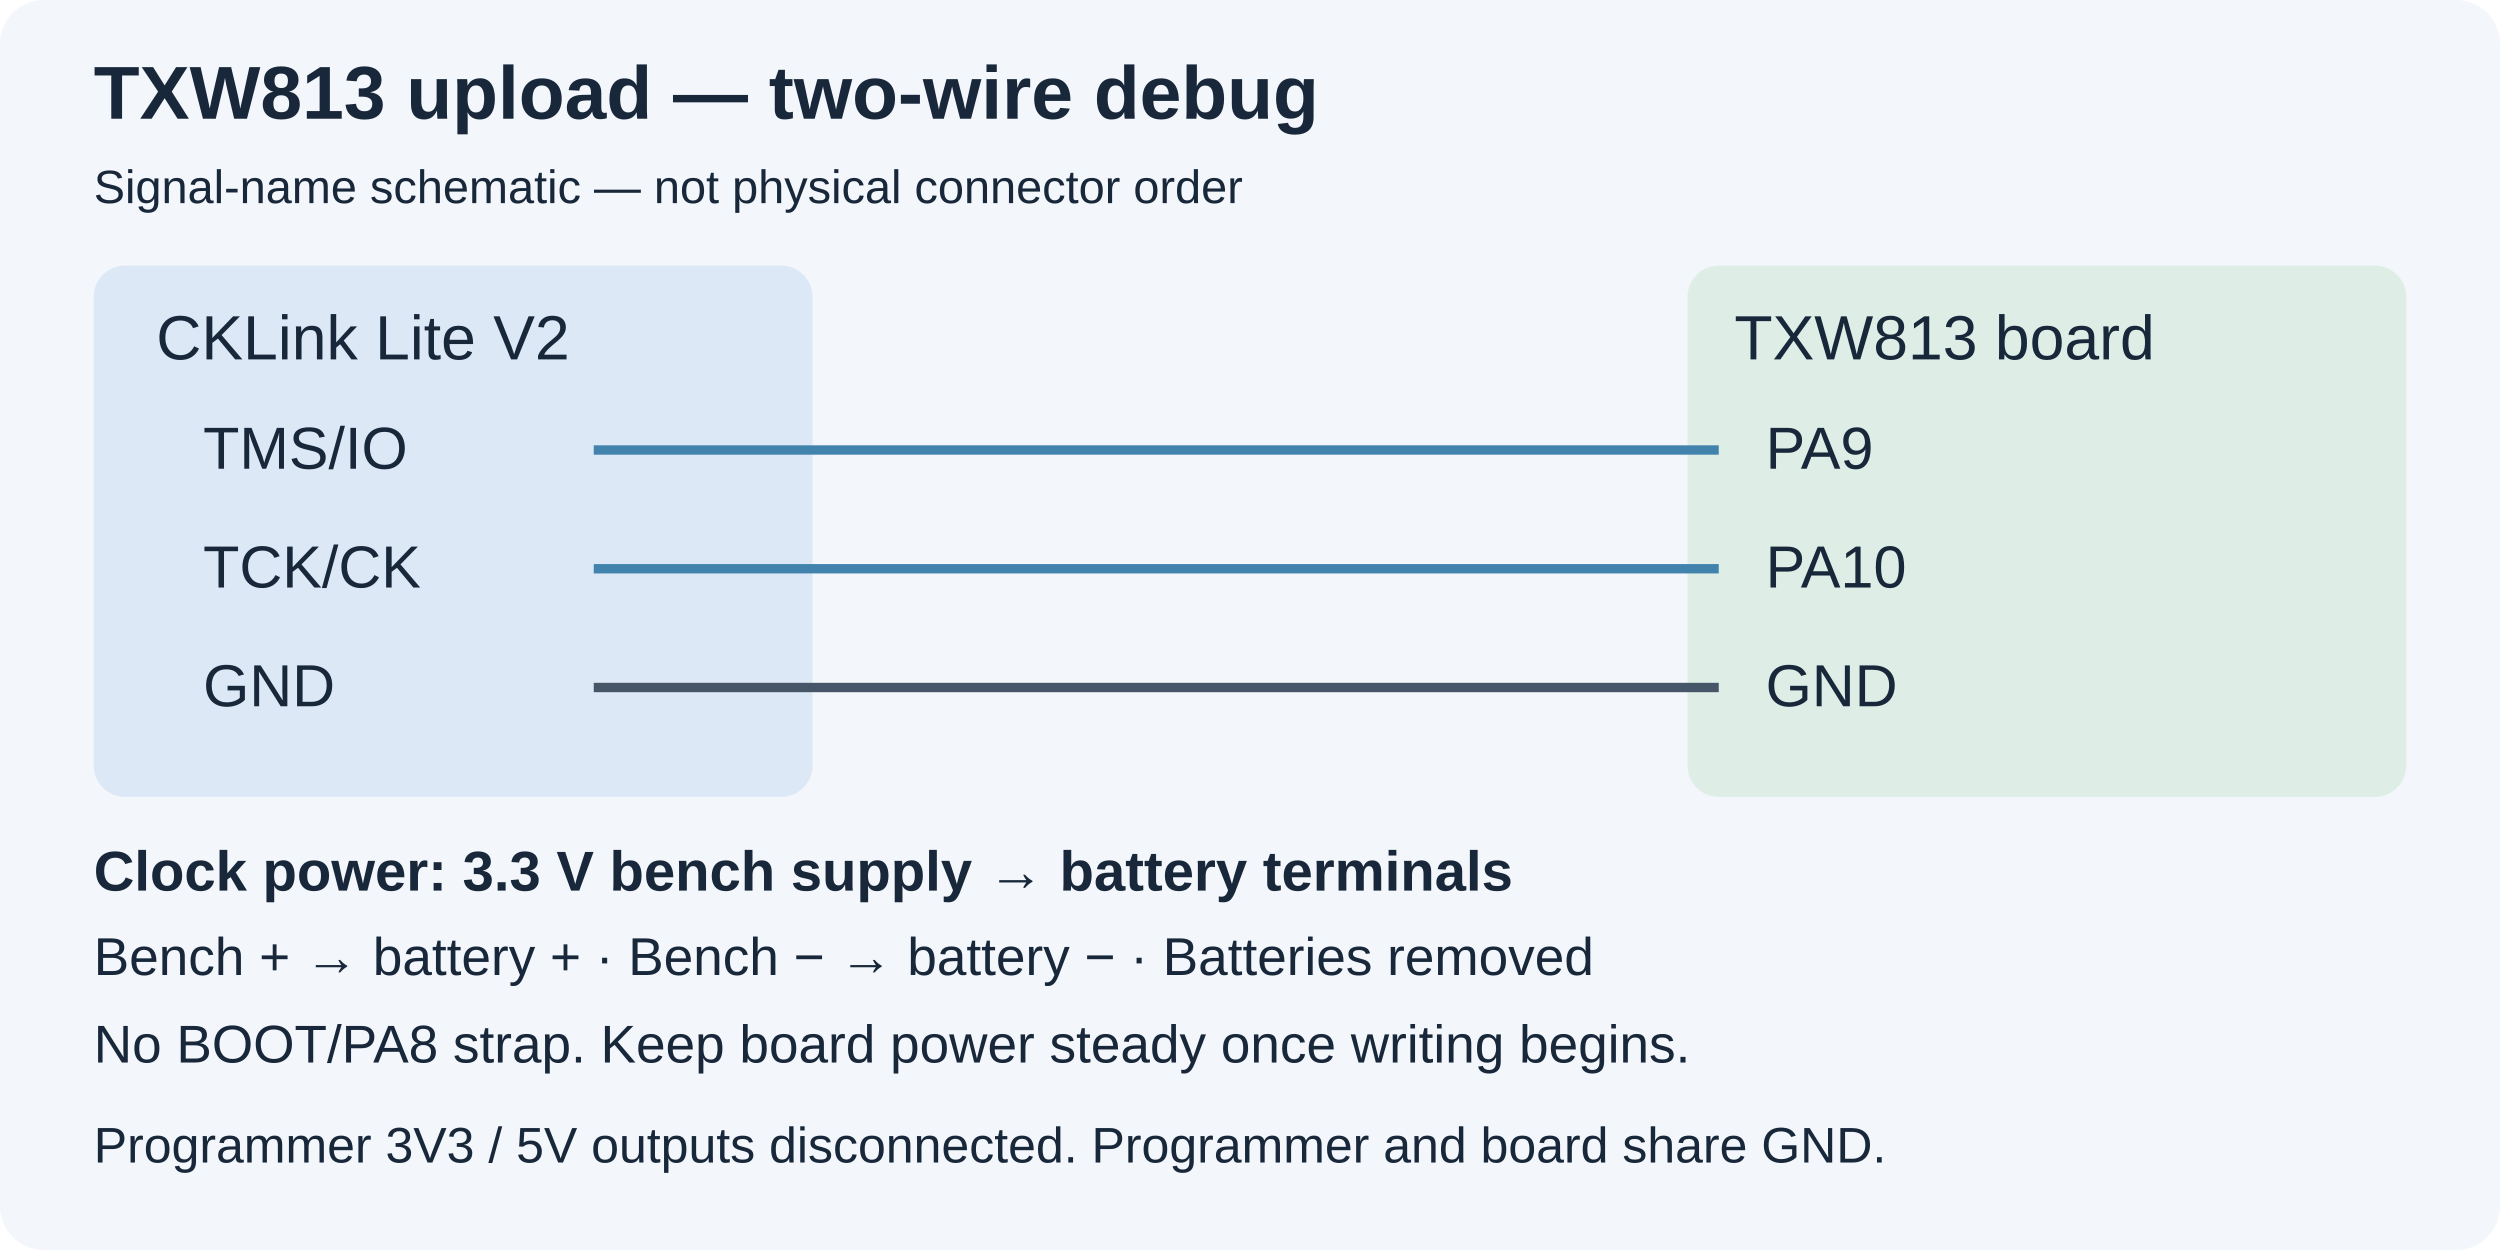
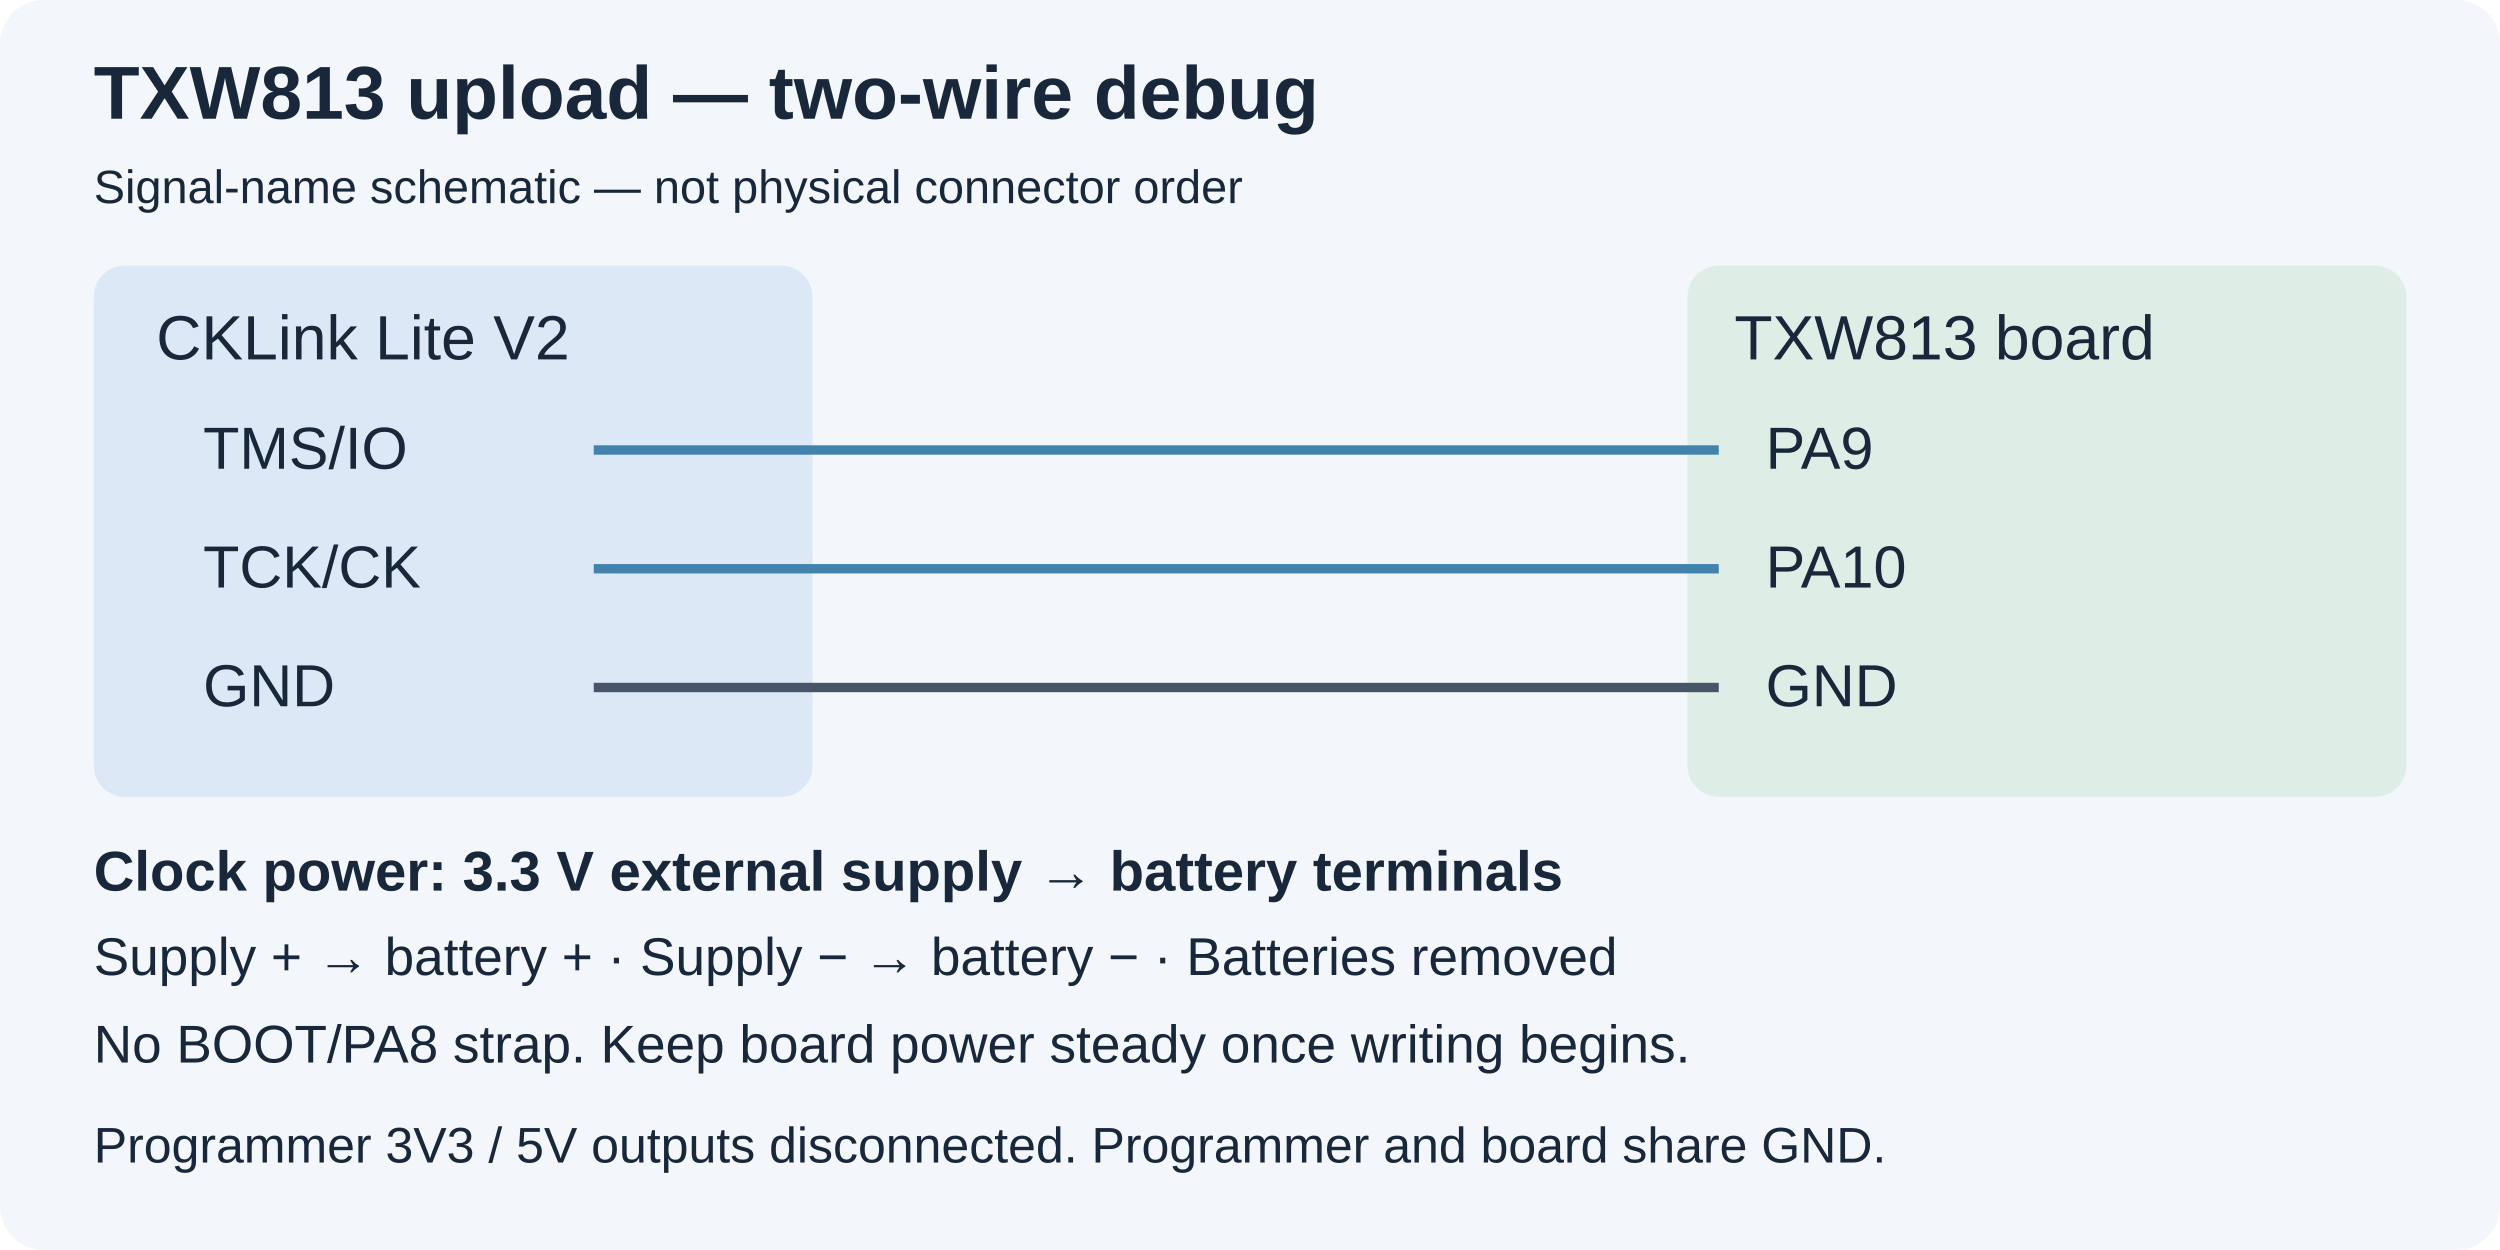
<svg xmlns="http://www.w3.org/2000/svg" width="800" height="400" viewBox="0 0 800 400">
  <rect width="800" height="400" rx="14" fill="#f3f6fa" />
  <g font-family="Arial,sans-serif" fill="#18283a">
    <text x="30" y="38" font-size="24" font-weight="bold">TXW813 upload — two-wire debug</text>
    <text x="30" y="65" font-size="15">Signal-name schematic — not physical connector order</text>
    <rect x="30" y="85" width="230" height="170" rx="10" fill="#dce8f6" />
    <rect x="540" y="85" width="230" height="170" rx="10" fill="#deeee6" />
    <text x="50" y="115" font-size="20">CKLink Lite V2</text>
    <text x="555" y="115" font-size="20">TXW813 board</text>
    <text x="65" y="150" font-size="19">TMS/IO</text>
    <path d="M190 144 H550" stroke="#4283ad" stroke-width="3" />
    <text x="565" y="150" font-size="19">PA9</text>
    <text x="65" y="188" font-size="19">TCK/CK</text>
    <path d="M190 182 H550" stroke="#4283ad" stroke-width="3" />
    <text x="565" y="188" font-size="19">PA10</text>
    <text x="65" y="226" font-size="19">GND</text>
    <path d="M190 220 H550" stroke="#465567" stroke-width="3" />
    <text x="565" y="226" font-size="19">GND</text>
-     <text x="30" y="285" font-size="18" font-weight="bold">Clock power: 3.3 V bench supply → battery terminals</text>
-     <text x="30" y="312" font-size="17">Bench + → battery +   ·   Bench − → battery −   ·   Batteries removed</text>
+     <text x="30" y="285" font-size="18" font-weight="bold">Clock power: 3.3 V external supply → battery terminals</text>
+     <text x="30" y="312" font-size="17">Supply + → battery +   ·   Supply − → battery −   ·   Batteries removed</text>
    <text x="30" y="340" font-size="17">No BOOT/PA8 strap. Keep board power steady once writing begins.</text>
    <text x="30" y="372" font-size="16">Programmer 3V3 / 5V outputs disconnected. Programmer and board share GND.</text>
  </g>
</svg>
